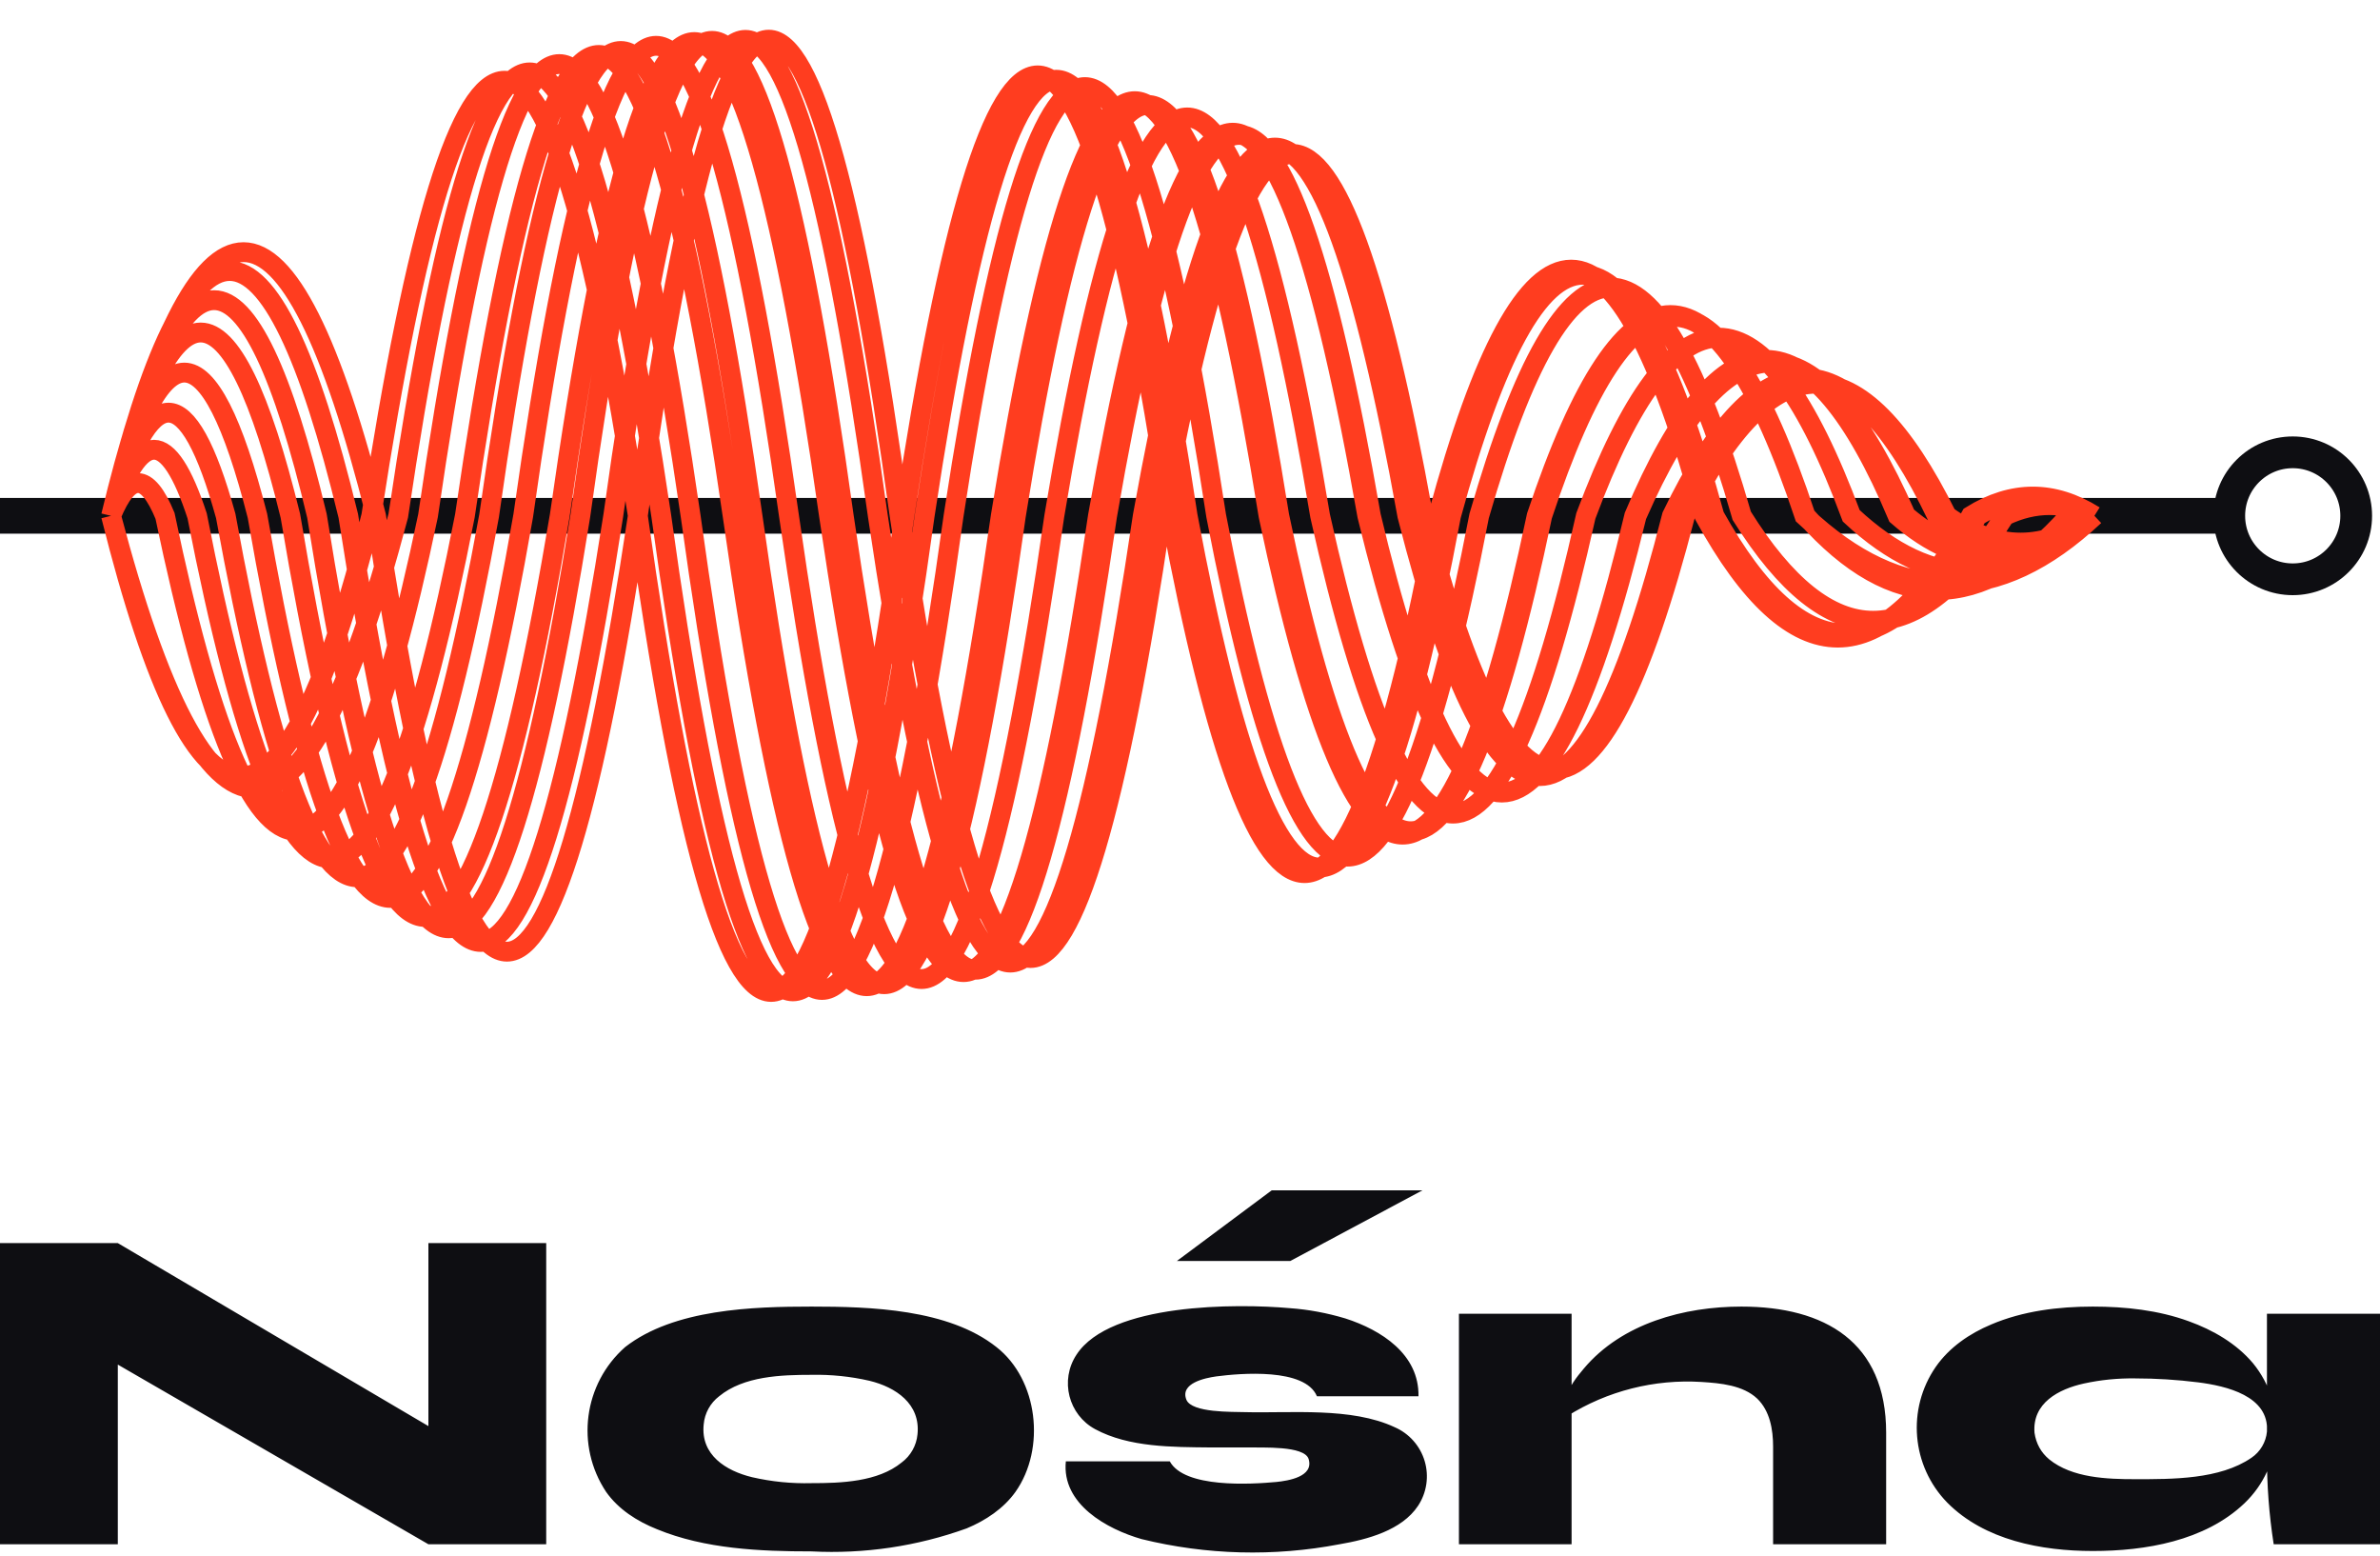
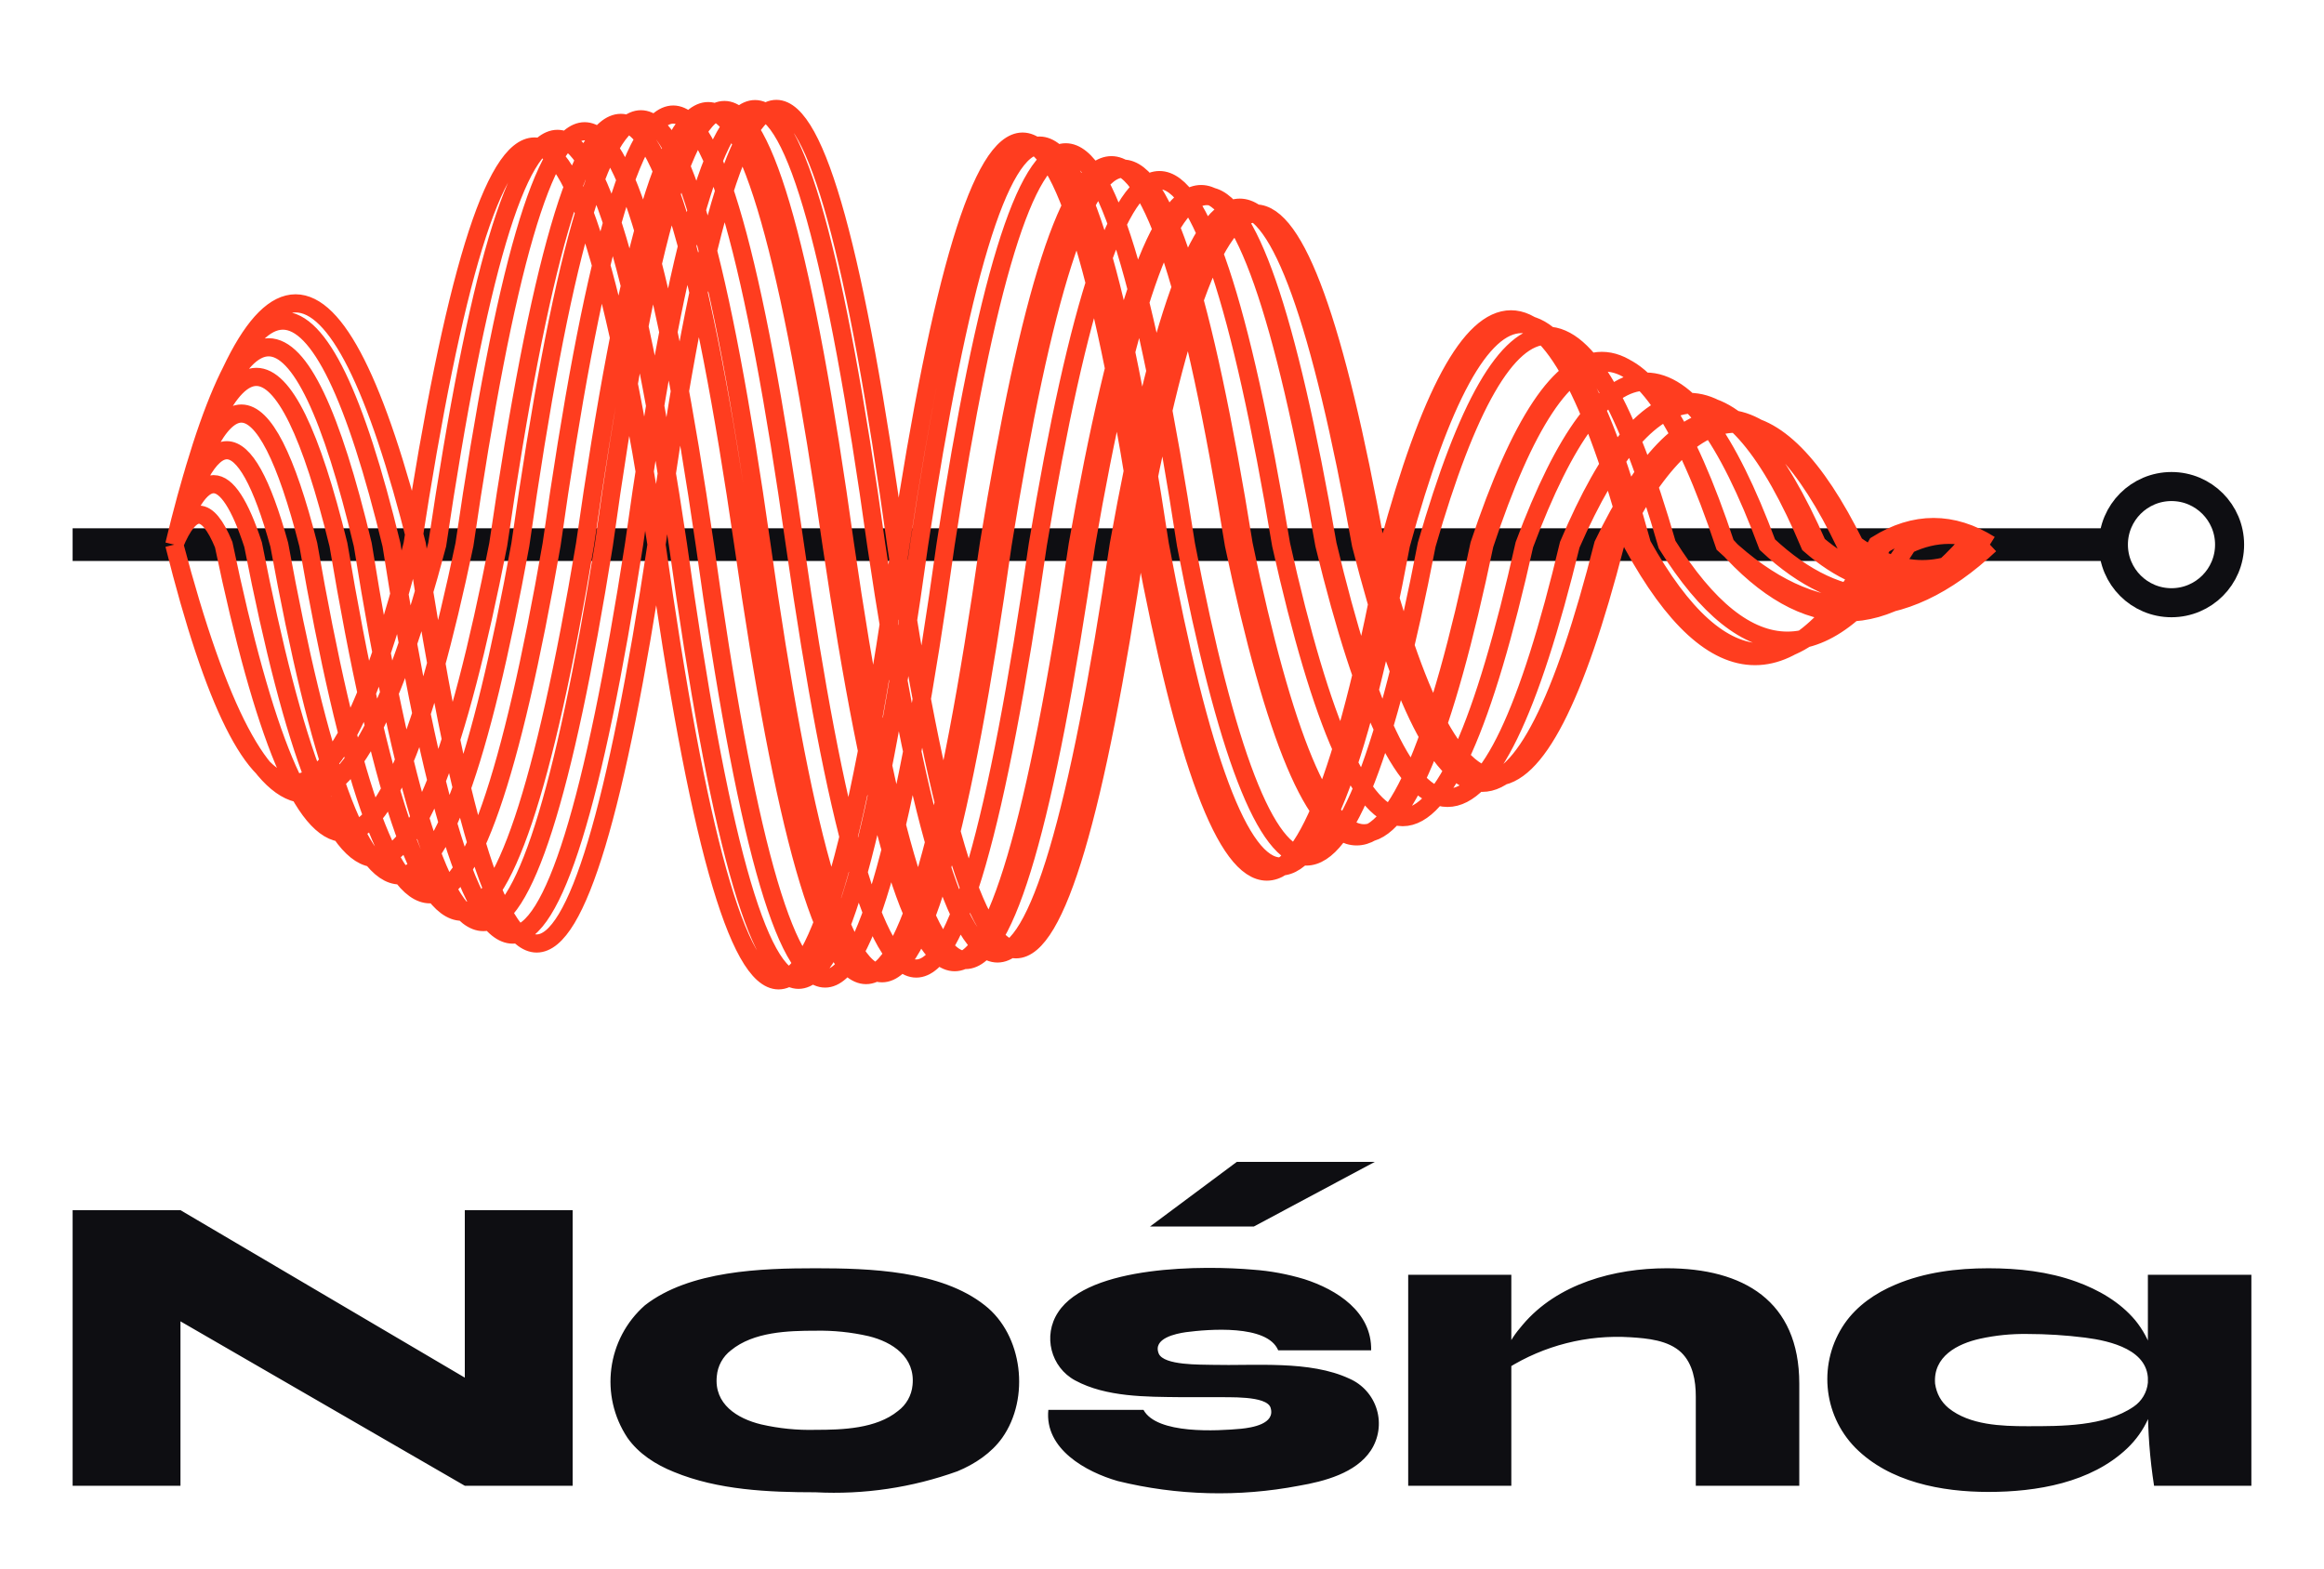
- <svg xmlns="http://www.w3.org/2000/svg" viewBox="0 0 600 392">
+ <svg xmlns="http://www.w3.org/2000/svg" viewBox="-20 -20 640 432">
  <path fill="none" stroke="#0e0e12" stroke-width="9" d="M0 130h560" />
  <circle cx="578" cy="130" r="16" fill="none" stroke="#0e0e12" stroke-width="8" />
  <path fill="none" stroke="#ff3d1f" stroke-width="5" d="M28 130q33.4-132.9 66.8 0 33 219.7 66 0 33-240 66 0 33 222.9 66 0 33-182.4 66 0 33 127.9 66 0 33-66.6 66 0 18.6 13.5 37.2 0m-500 0q29.9-123.4 59.8 0 33.4 214.8 66.8 0 33.3-239.9 66.7 0 33.4 225.2 66.8 0 33.3-185.6 66.7 0 33.4 131.2 66.7 0 33.4-69.4 66.8 0 19.8 15 39.7 0m-500 0q26-108.7 51.9 0 33.2 207.9 66.4 0 33.2-239.4 66.4 0 33.2 228.8 66.4 0 33.2-192 66.5 0 33.2 139.4 66.4 0 33.2-78.6 66.4 0 24.8 21.6 49.6 0m-500 0q22.6-92.4 45.2 0 34 202.2 67.9 0 33.9-238.8 67.9 0 33.9 230 67.8 0 34-193.1 67.9 0 33.9 139.5 67.9 0 33.9-77.3 67.9 0 23.7 20 47.5 0m-500 0q18.5-72.2 36.9 0 33.5 192.6 67 0 33.5-236.9 67 0 33.4 233.5 66.9 0 33.5-200.8 67 0 33.5 150.1 67 0 33.5-89.8 66.9 0 30.7 28.7 61.3 0m-500 0q14.5-52 28.9 0 33.2 182.2 66.4 0 33.2-234.3 66.4 0 33.2 236.1 66.4 0 33.2-207.1 66.4 0 33.1 159 66.3 0 33.2-100.3 66.4 0 33.2 37.4 66.4 0 3.2-.5 6.4 0m-500 0q10.8-33.3 21.7 0 33.7 172.7 67.5 0 33.8-232.3 67.5 0 33.8 237.1 67.6 0 33.8-209 67.5 0 33.8 160.7 67.6 0 33.7-101.2 67.5 0 36.6 34.3 73.1 0m-500 0q6.8-16.5 13.6 0 33.1 158.8 66.3 0 33.1-227.7 66.2 0 33.1 239 66.3 0 33.1-216.1 66.2 0 33.1 171.8 66.3 0 33.1-115.1 66.2 0 33.1 52.9 66.3 0 11.3-5.4 22.6 0m-500 0q36.2 137.4 72.4 0 33.1-223.5 66.3 0 33.2 239.7 66.4 0 33.2-219.8 66.3 0 33.2 177.3 66.4 0 33.2-121.5 66.4 0 33.1 59.4 66.3 0 14.8-8.9 29.5 0m-500 0q32.8 131.4 65.6 0 33.6-219.3 67.2 0 33.6 240 67.2 0 33.6-222 67.2 0 33.7 180.1 67.3 0 33.6-124.1 67.2 0 33.6 61.4 67.2 0 15.6-9.7 31.1 0" />
  <path fill="#0e0e12" d="m119 365.9-11 6.3v-58.9h29.7v75.9H108l-89.4-51.7 11.1-6.4v58.1H0v-75.9h29.7zm85.6 25.1c-12.9 0-26.9-.6-39-5.6-5-2-9.7-5-12.8-9.4a28 28 0 0 1 4.8-36.5c12.3-9.6 32.2-10.2 47-10.2s34.5.6 46.6 10.2c10.5 8.2 12.5 25.6 4.8 36.5-3 4.2-7.5 7.2-12.3 9.2a100 100 0 0 1-39.1 5.8m0-17.2c7.4 0 16.7-.3 22.7-5.2a10 10 0 0 0 4-7.1c.8-7.7-5.5-11.9-12.1-13.5a60 60 0 0 0-14.6-1.5c-7.6 0-17.1.3-23.3 5.4a10 10 0 0 0-3.9 7.1c-.8 7.7 5.6 11.7 12.2 13.3q7.4 1.7 15 1.5m64.1-5.5h26.2c3.7 6.8 20.4 5.8 26.9 5.2 2.9-.3 9.5-1.3 8.1-5.8-1.1-3.4-11.8-2.8-14.8-2.9H305c-9.3-.1-20.4 0-28.9-4.6-6.7-3.6-9-12.3-4.7-18.8 8.5-13 40.4-12.9 53.8-11.7q7 .5 14 2.6c9 2.9 18.6 9 18.4 19.6H332c-3-7.2-19.3-5.8-25.4-5-2.8.4-9.2 1.7-7.5 5.9 1.4 3.3 11.6 3 14.7 3.1 11.8.3 26.9-1.3 37.8 3.8a13.5 13.5 0 0 1 5.9 19.8c-4.1 6.2-12.8 8.5-19.8 9.7a117 117 0 0 1-49.9-1.3c-8.7-2.5-20.2-8.8-19.1-19.6m28-50.5 23.9-17.8h38l-33.3 17.8zm71.1 13.3h28.4v58.1h-28.4zm71.2-1.8c21 0 36.5 8.9 36.5 31.8v28.1H447v-24.6c0-4.3-.8-9-4-12.1-3.6-3.4-9.3-3.9-14-4.2a57 57 0 0 0-33.9 8.6l-.3-4.5c.6-2.7 2.7-5.4 4.5-7.5 9.6-11.4 25.3-15.6 39.7-15.6m88.6 61.6c-12.9 0-27.3-2.7-36.7-12.2a27 27 0 0 1-2.9-34.2c3.4-4.9 8.5-8.4 14-10.7 8-3.4 16.9-4.5 25.6-4.5 8.2 0 16.5.9 24.2 3.7 6.1 2.2 12 5.6 16.2 10.6a26 26 0 0 1-2.2 35.3c-10 9.5-25 12-38.2 12m10.7-18.1c9.3 0 21.3.1 29.3-5.4a9 9 0 0 0 3.9-6.6c.6-9-10.3-11.5-17.3-12.4q-8-1-15.9-1-6.6-.1-13 1.3c-6.3 1.4-13 4.9-12.4 12.4q.6 4.1 3.7 6.7c5.8 4.7 14.6 5 21.7 5m33.2-41.7H600v58.1h-26.8a142 142 0 0 1-1.7-22.5z" />
</svg>
